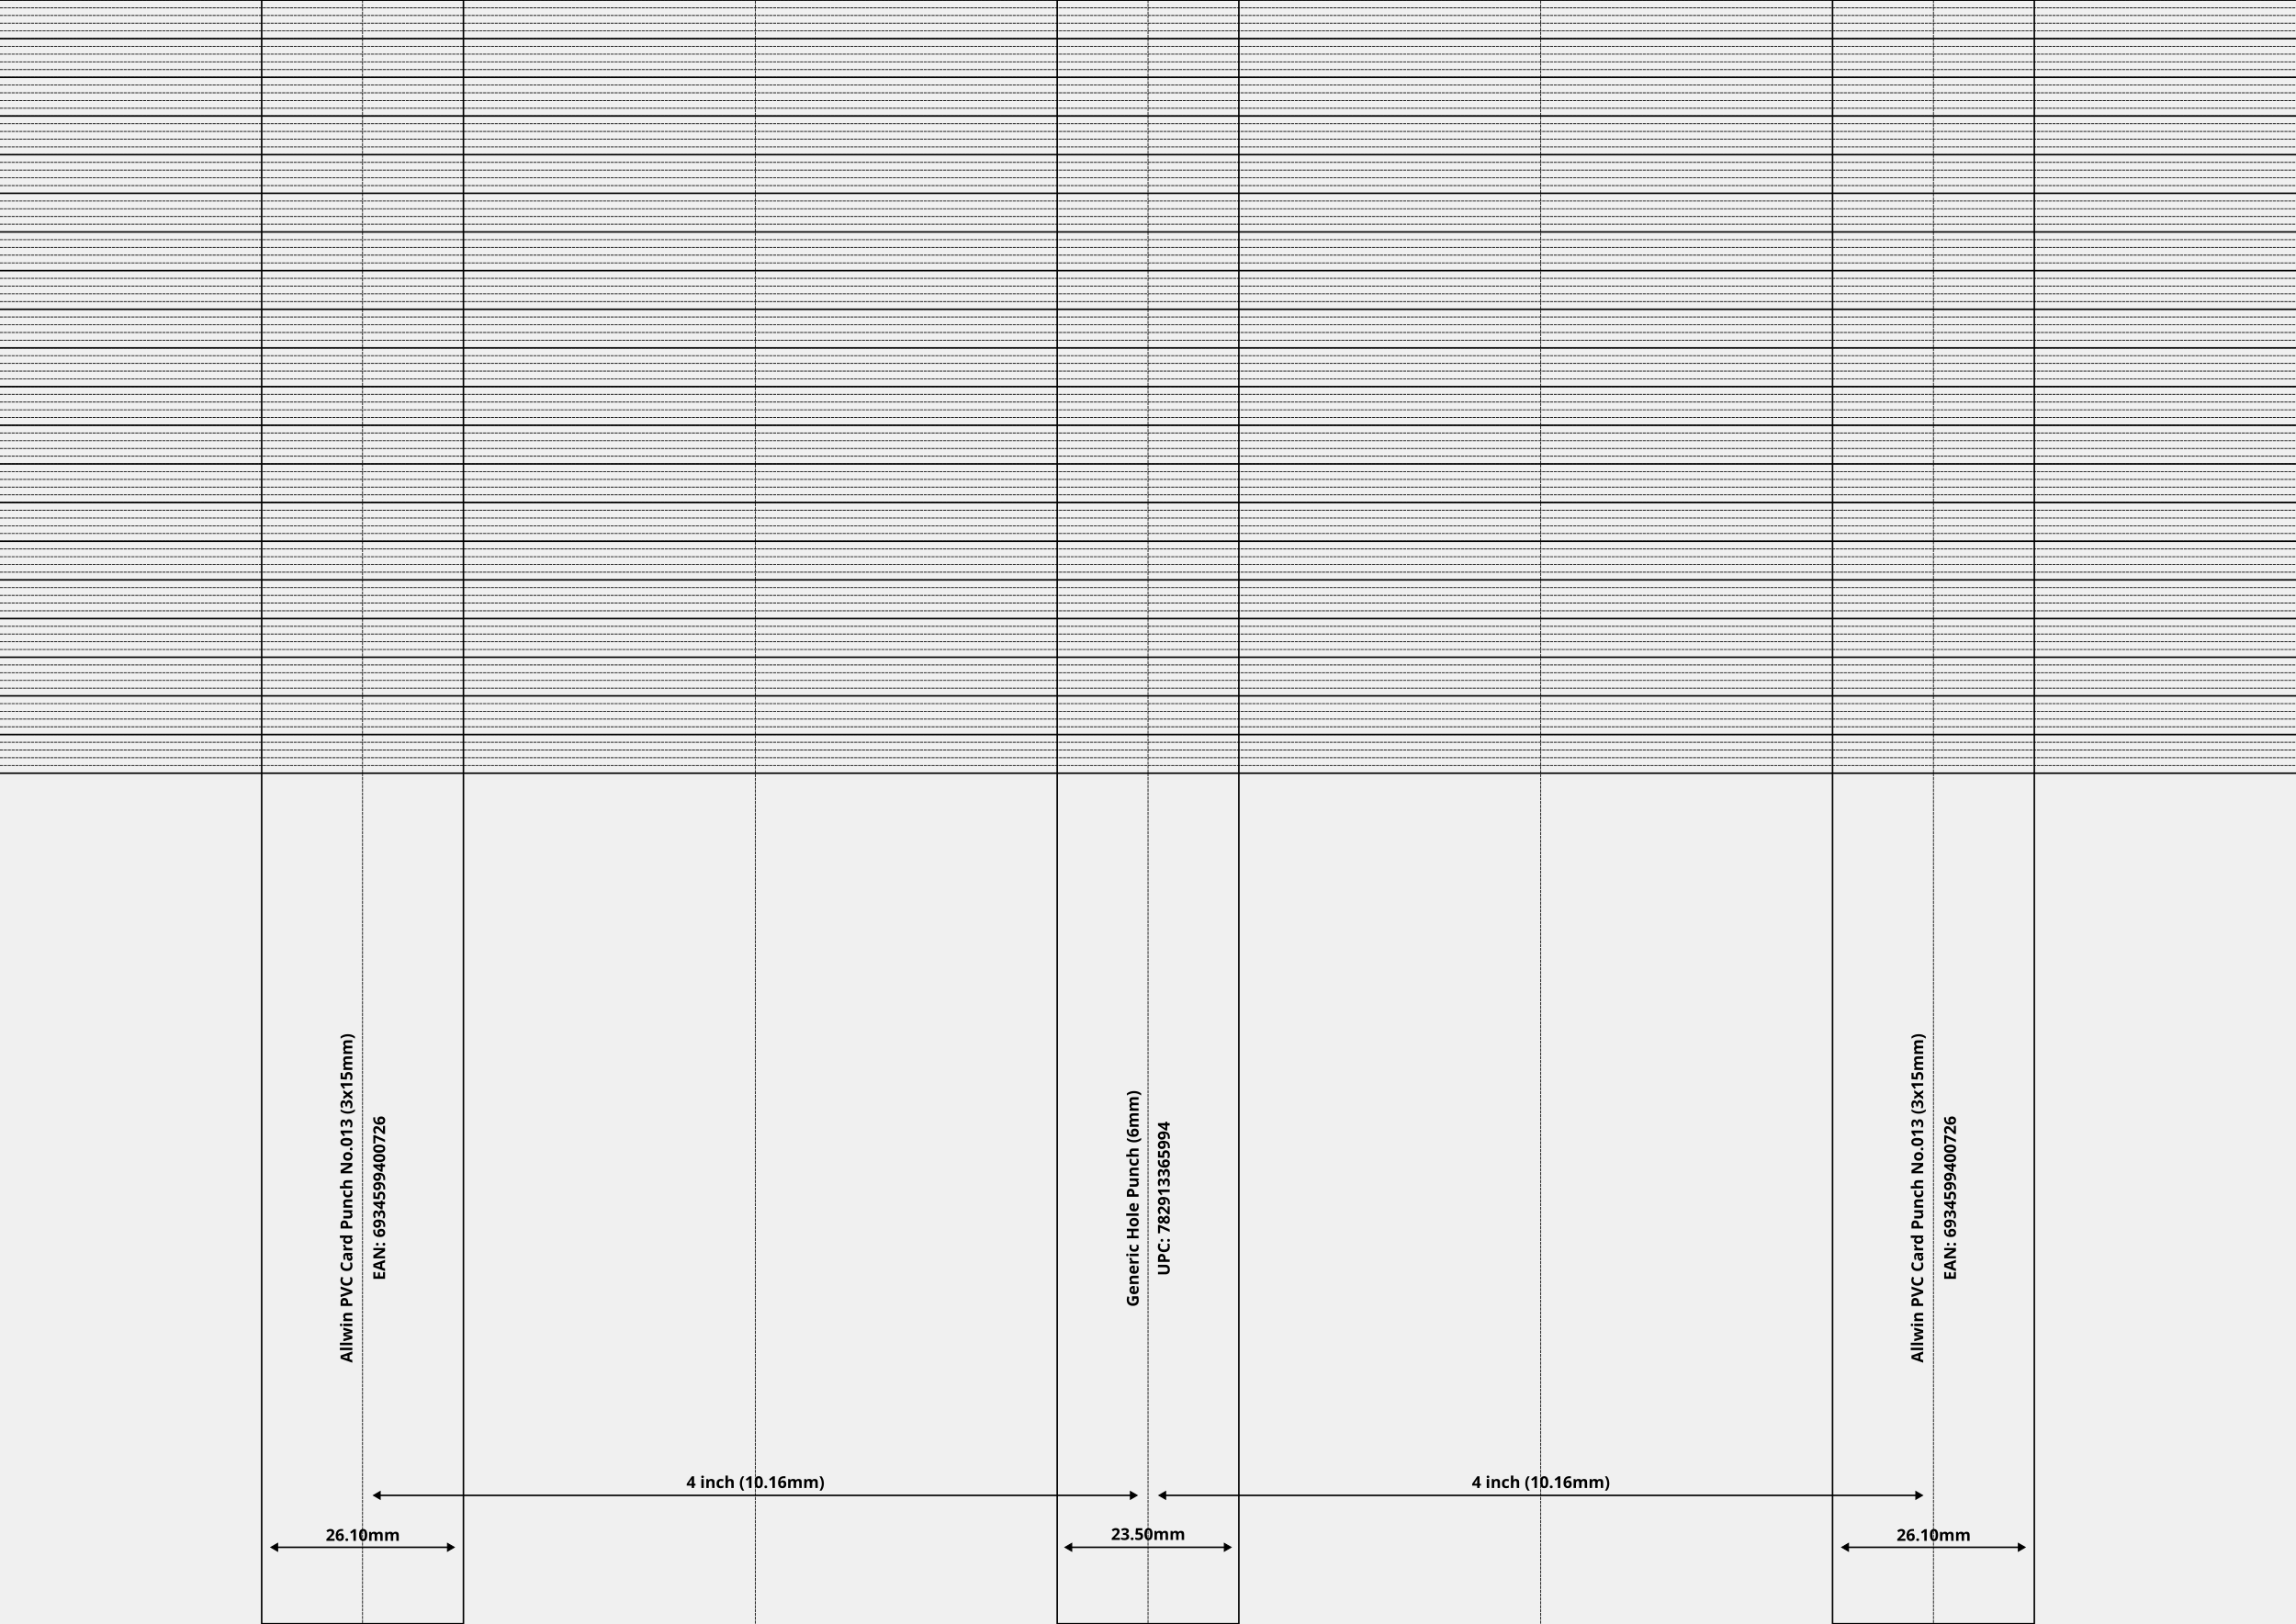
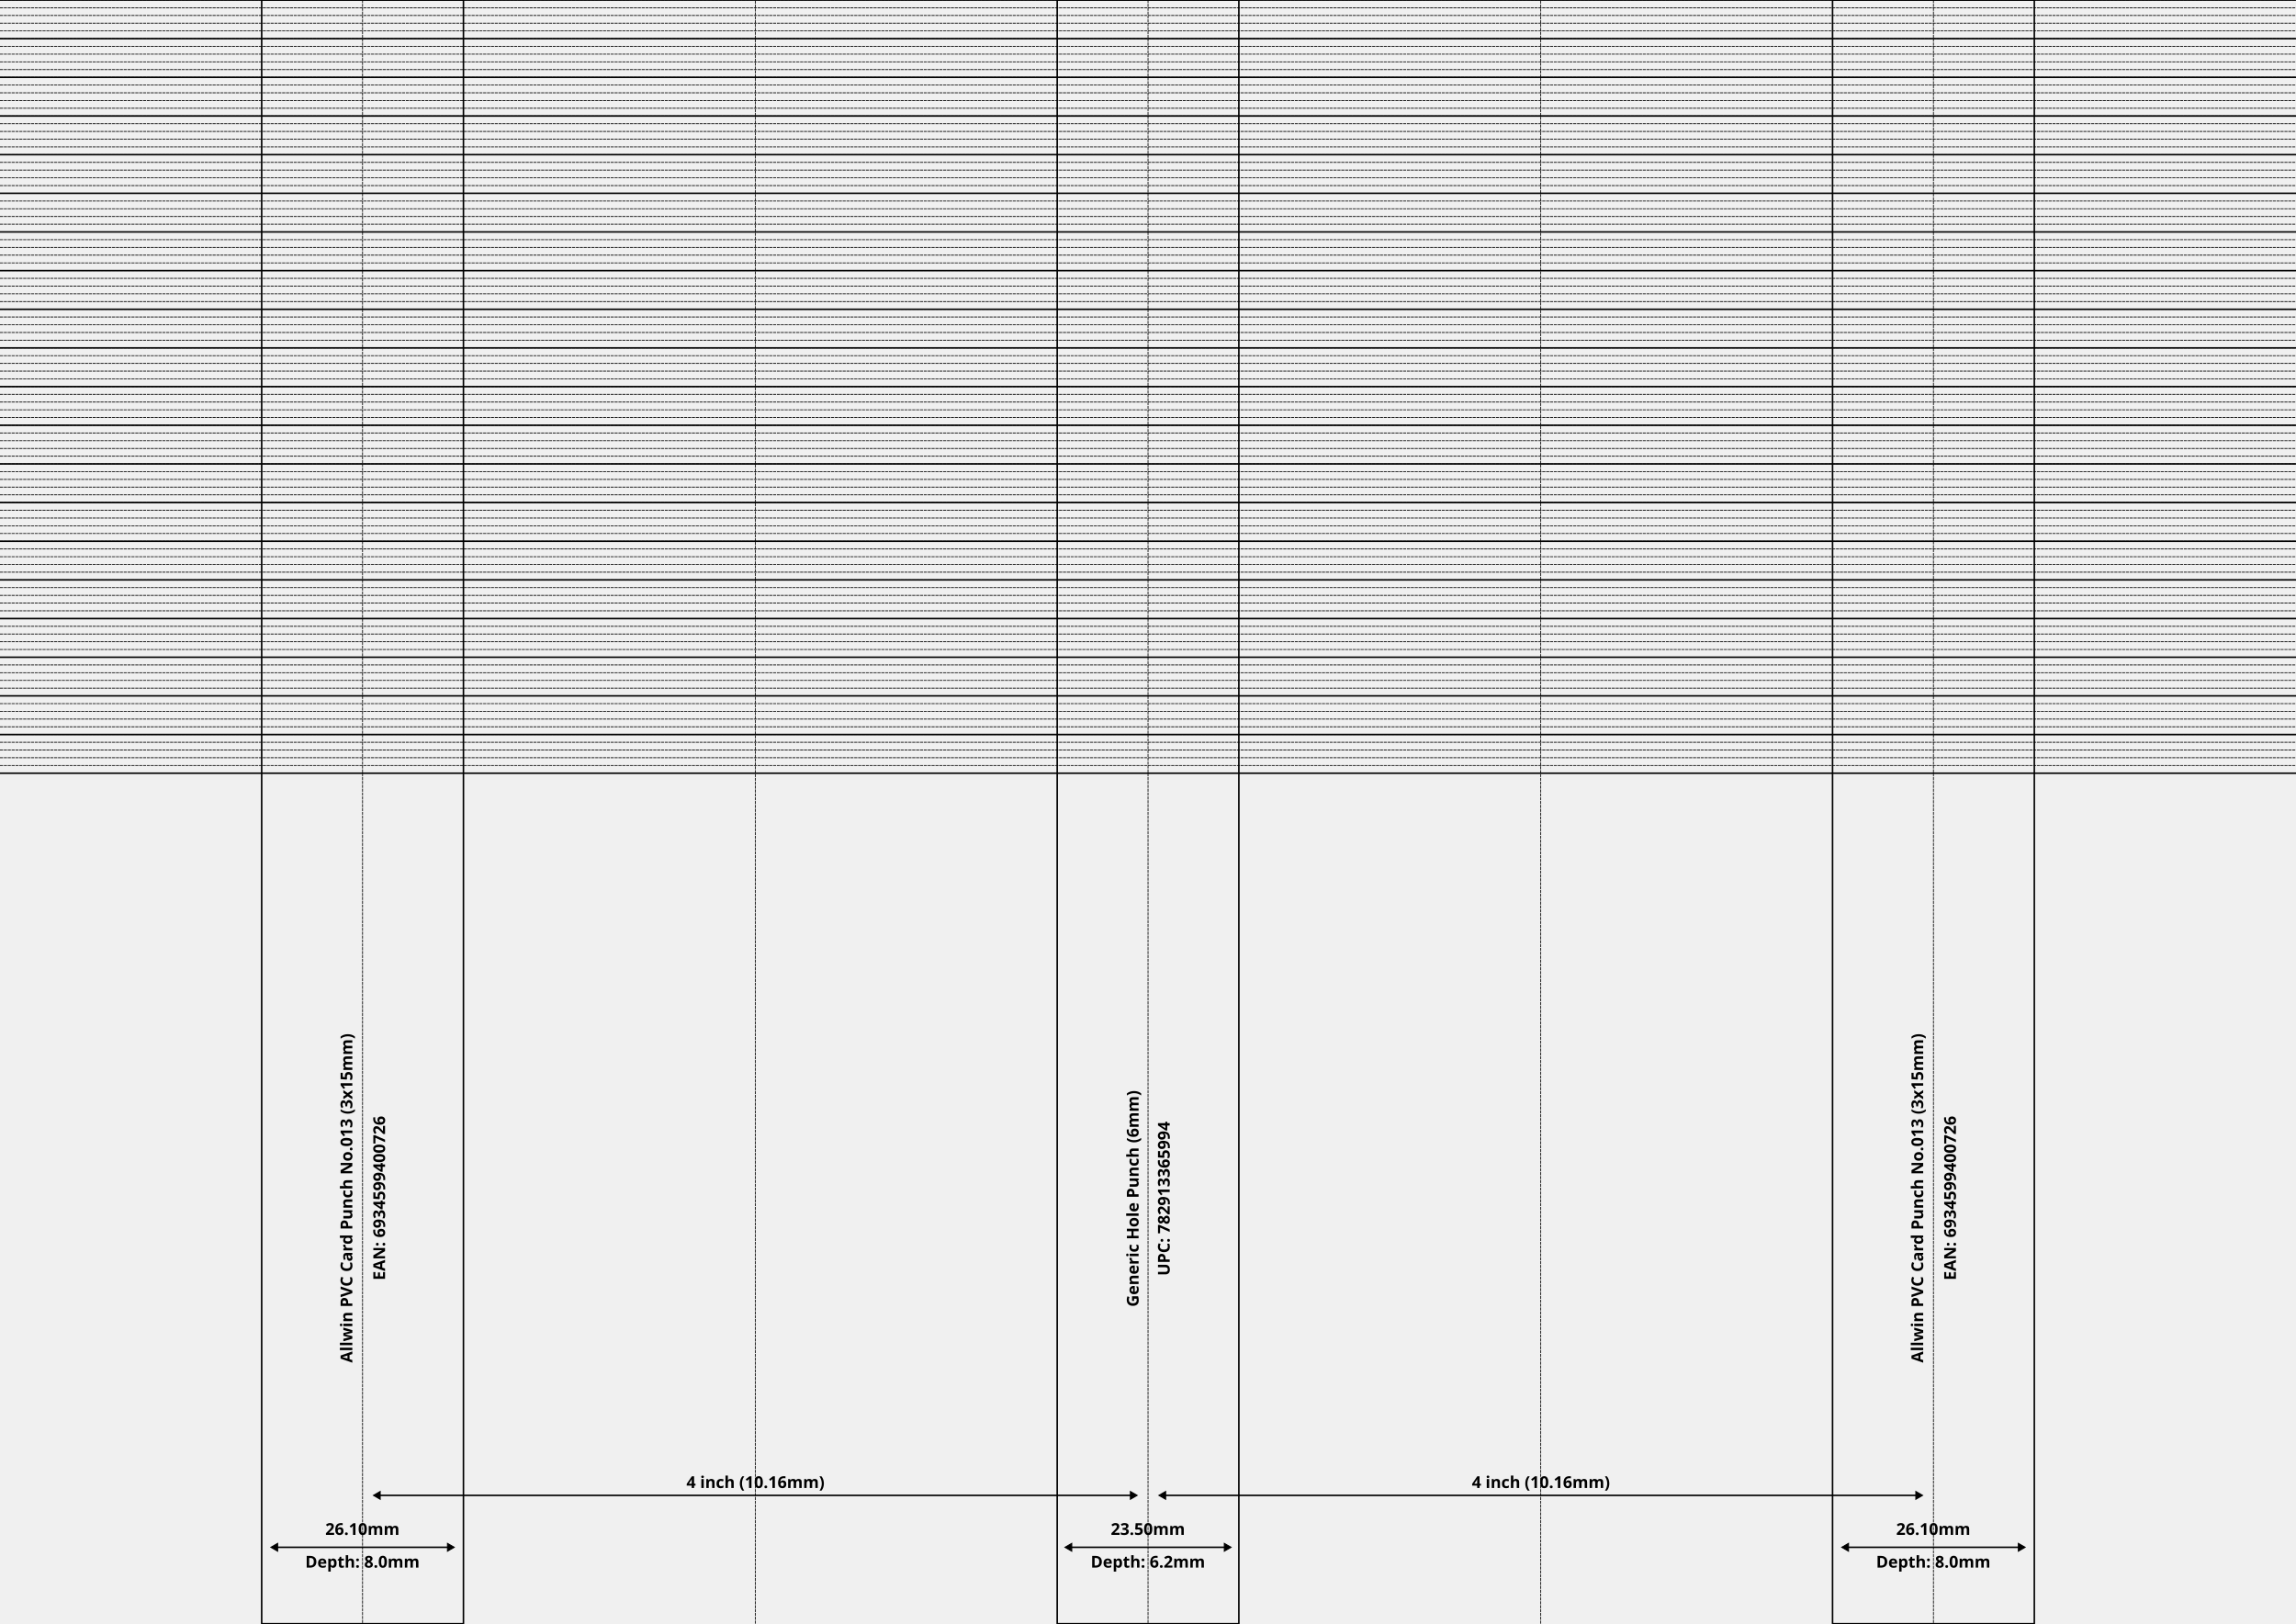
<svg xmlns="http://www.w3.org/2000/svg" width="297mm" height="210mm" viewBox="0 0 297 210" version="1.1" id="svg1">
  <defs id="defs1">
    <marker style="overflow:visible" id="marker7" refX="0" refY="0" orient="auto-start-reverse" markerWidth="1" markerHeight="1" viewBox="0 0 1 1" preserveAspectRatio="xMidYMid">
      <path transform="scale(0.5)" style="fill:context-stroke;fill-rule:evenodd;stroke:context-stroke;stroke-width:1pt" d="M 5.77,0 -2.88,5 V -5 Z" id="path7" />
    </marker>
    <marker style="overflow:visible" id="Triangle" refX="0" refY="0" orient="auto-start-reverse" markerWidth="1" markerHeight="1" viewBox="0 0 1 1" preserveAspectRatio="xMidYMid">
      <path transform="scale(0.5)" style="fill:context-stroke;fill-rule:evenodd;stroke:context-stroke;stroke-width:1pt" d="M 5.77,0 -2.88,5 V -5 Z" id="path135" />
    </marker>
    <rect x="287.981" y="520.838" width="265.175" height="45.697" id="rect2" />
    <rect x="287.981" y="520.838" width="265.175" height="45.697" id="rect2-7" />
    <rect x="287.981" y="520.838" width="265.175" height="45.697" id="rect2-2" />
    <marker style="overflow:visible" id="Triangle-3" refX="0" refY="0" orient="auto-start-reverse" markerWidth="1" markerHeight="1" viewBox="0 0 1 1" preserveAspectRatio="xMidYMid">
      <path transform="scale(0.5)" style="fill:context-stroke;fill-rule:evenodd;stroke:context-stroke;stroke-width:1pt" d="M 5.77,0 -2.88,5 V -5 Z" id="path135-6" />
    </marker>
    <marker style="overflow:visible" id="marker7-0" refX="0" refY="0" orient="auto-start-reverse" markerWidth="1" markerHeight="1" viewBox="0 0 1 1" preserveAspectRatio="xMidYMid">
      <path transform="scale(0.5)" style="fill:context-stroke;fill-rule:evenodd;stroke:context-stroke;stroke-width:1pt" d="M 5.77,0 -2.88,5 V -5 Z" id="path7-6" />
    </marker>
    <rect x="287.981" y="520.838" width="265.175" height="45.697" id="rect2-79" />
    <rect x="287.981" y="520.838" width="265.175" height="45.697" id="rect2-79-7" />
    <rect x="287.981" y="520.838" width="265.175" height="45.697" id="rect2-79-7-8" />
    <marker style="overflow:visible" id="marker7-2" refX="0" refY="0" orient="auto-start-reverse" markerWidth="1" markerHeight="1" viewBox="0 0 1 1" preserveAspectRatio="xMidYMid">
      <path transform="scale(0.5)" style="fill:context-stroke;fill-rule:evenodd;stroke:context-stroke;stroke-width:1pt" d="M 5.77,0 -2.88,5 V -5 Z" id="path7-9" />
    </marker>
    <marker style="overflow:visible" id="marker7-2-8" refX="0" refY="0" orient="auto-start-reverse" markerWidth="1" markerHeight="1" viewBox="0 0 1 1" preserveAspectRatio="xMidYMid">
      <path transform="scale(0.5)" style="fill:context-stroke;fill-rule:evenodd;stroke:context-stroke;stroke-width:1pt" d="M 5.77,0 -2.88,5 V -5 Z" id="path7-9-4" />
    </marker>
    <rect x="287.981" y="520.838" width="265.175" height="45.697" id="rect2-79-7-8-6" />
    <rect x="287.981" y="520.838" width="265.175" height="45.697" id="rect2-79-7-8-6-5" />
+     <rect x="287.981" y="520.838" width="265.175" height="45.697" id="rect2-79-7-8-6-5-7" />
  </defs>
  <g id="layer1">
    <path style="fill:#ffffff;fill-rule:evenodd;stroke:#000000;stroke-width:0.1;stroke-linecap:butt;stroke-linejoin:round;stroke-miterlimit:2;stroke-dasharray:0.4,0.1;stroke-dashoffset:0" d="M 148.504,0 V 210" id="path1" />
    <path style="fill:#ffffff;fill-rule:evenodd;stroke:#000000;stroke-width:0.1;stroke-linecap:butt;stroke-linejoin:round;stroke-miterlimit:2;stroke-dasharray:0.4,0.1;stroke-dashoffset:0" d="M 250.1,0 V 210" id="path1-5" />
    <path style="fill:#ffffff;fill-rule:evenodd;stroke:#000000;stroke-width:0.1;stroke-linecap:butt;stroke-linejoin:round;stroke-miterlimit:2;stroke-dasharray:0.4,0.1;stroke-dashoffset:0" d="M 46.9,0 V 210" id="path1-5-2" />
    <rect style="fill:none;fill-rule:evenodd;stroke:#000000;stroke-width:0.2;stroke-linecap:butt;stroke-linejoin:round;stroke-miterlimit:2;stroke-dasharray:none" id="rect1" width="23.5" height="210" x="136.754" y="0" />
    <rect style="fill:none;fill-rule:evenodd;stroke:#000000;stroke-width:0.2;stroke-linecap:butt;stroke-linejoin:round;stroke-miterlimit:2;stroke-dasharray:none" id="rect1-7" width="26.1" height="210" x="237.05" y="0" />
    <rect style="fill:none;fill-rule:evenodd;stroke:#000000;stroke-width:0.2;stroke-linecap:butt;stroke-linejoin:round;stroke-miterlimit:2;stroke-dasharray:none" id="rect1-7-6" width="26.1" height="210" x="33.85" y="0" />
    <path style="fill:none;fill-rule:evenodd;stroke:#000000;stroke-width:0.1;stroke-linejoin:round;stroke-miterlimit:2;stroke-dasharray:0.4,0.1;stroke-dashoffset:0" d="M 0,0 H 297 M 0,1 H 297 M 0,2 H 297 M 0,3 H 297 M 0,4 H 297 M 0,5 H 297 M 0,6 H 297 M 0,7 H 297 M 0,8 H 297 M 0,9 H 297 M 0,10 H 297 M 0,11 H 297 M 0,12 H 297 M 0,13 H 297 M 0,14 H 297 M 0,15 H 297 M 0,16 H 297 M 0,17 H 297 M 0,18 H 297 M 0,19 H 297 M 0,20 H 297 M 0,21 H 297 M 0,22 H 297 M 0,23 H 297 M 0,24 H 297 M 0,25 H 297 M 0,26 H 297 M 0,27 H 297 M 0,28 H 297 M 0,29 H 297 M 0,30 H 297 M 0,31 H 297 M 0,32 H 297 M 0,33 H 297 M 0,34 H 297 M 0,35 H 297 M 0,36 H 297 M 0,37 H 297 M 0,38 H 297 M 0,39 H 297 M 0,40 H 297 M 0,41 H 297 M 0,42 H 297 M 0,43 H 297 M 0,44 H 297 M 0,45 H 297 M 0,46 H 297 M 0,47 H 297 M 0,48 H 297 M 0,49 H 297 M 0,50 H 297 M 0,51 H 297 M 0,52 H 297 M 0,53 H 297 M 0,54 H 297 M 0,55 H 297 M 0,56 H 297 M 0,57 H 297 M 0,58 H 297 M 0,59 H 297 M 0,60 H 297 M 0,61 H 297 M 0,62 H 297 M 0,63 H 297 M 0,64 H 297 M 0,65 H 297 M 0,66 H 297 M 0,67 H 297 M 0,68 H 297 M 0,69 H 297 M 0,70 H 297 M 0,71 H 297 M 0,72 H 297 M 0,73 H 297 M 0,74 H 297 M 0,75 H 297 M 0,76 H 297 M 0,77 H 297 M 0,78 H 297 M 0,79 H 297 M 0,80 H 297 M 0,81 H 297 M 0,82 H 297 M 0,83 H 297 M 0,84 H 297 M 0,85 H 297 M 0,86 H 297 M 0,87 H 297 M 0,88 H 297 M 0,89 H 297 M 0,90 H 297 M 0,91 H 297 M 0,92 H 297 M 0,93 H 297 M 0,94 H 297 M 0,95 H 297 M 0,96 H 297 M 0,97 H 297 M 0,98 H 297 M 0,99 h 297" id="path2" />
    <path style="fill:none;fill-rule:evenodd;stroke:#000000;stroke-width:0.2;stroke-linejoin:round;stroke-miterlimit:2;stroke-dasharray:none;stroke-dashoffset:0" d="M 0,0 H 297 M 0,5 H 297 M 0,10 H 297 M 0,15 H 297 M 0,20 H 297 M 0,25 H 297 M 0,30 H 297 M 0,35 H 297 M 0,40 H 297 M 0,45 H 297 M 0,50 H 297 M 0,55 H 297 M 0,60 H 297 M 0,65 H 297 M 0,70 H 297 M 0,75 H 297 M 0,80 H 297 M 0,85 H 297 M 0,90 H 297 M 0,95 H 297 M 0,100 h 297" id="path3" />
    <path style="fill:none;fill-rule:evenodd;stroke:#000000;stroke-width:0.1;stroke-linejoin:round;stroke-miterlimit:2;stroke-dasharray:0.4, 0.1;stroke-dashoffset:0" d="M 199.302,210 V 0" id="path4" />
    <path style="fill:none;fill-rule:evenodd;stroke:#000000;stroke-width:0.1;stroke-linejoin:round;stroke-miterlimit:2;stroke-dasharray:0.4, 0.1;stroke-dashoffset:0" d="M 97.702,210 V 0" id="path4-4" />
    <path style="fill:none;fill-rule:evenodd;stroke:#000000;stroke-width:0.2;stroke-dasharray:none;marker-start:url(#Triangle);marker-end:url(#marker7)" d="M 48.891,193.402 H 146.513" id="path5" />
    <path style="fill:none;fill-rule:evenodd;stroke:#000000;stroke-width:0.2;stroke-dasharray:none;marker-start:url(#Triangle-3);marker-end:url(#marker7-0)" d="m 150.492,193.402 h 97.621" id="path5-6" />
    <path style="fill:none;fill-rule:evenodd;stroke:#000000;stroke-width:0.2;stroke-dasharray:none;marker-start:url(#marker7);marker-end:url(#marker7)" d="m 138.344,200.117 h 20.32" id="path8" />
    <path style="fill:none;fill-rule:evenodd;stroke:#000000;stroke-width:0.2;stroke-dasharray:none;marker-start:url(#marker7-2);marker-end:url(#marker7-2)" d="m 238.823,200.117 h 22.553" id="path8-9" />
    <path style="fill:none;fill-rule:evenodd;stroke:#000000;stroke-width:0.2;stroke-dasharray:none;marker-start:url(#marker7-2-8);marker-end:url(#marker7-2-8)" d="m 35.623,200.117 h 22.553" id="path8-9-6" />
    <text xml:space="preserve" transform="matrix(0,-0.2645833,0.2645833,0,-94.95077,266.2333)" id="text1" style="font-style:normal;font-variant:normal;font-weight:bold;font-stretch:normal;font-size:8px;line-height:2;font-family:'Noto Sans';-inkscape-font-specification:'Noto Sans, Bold';font-variant-ligatures:none;font-variant-caps:normal;font-variant-numeric:normal;font-variant-east-asian:normal;text-align:center;letter-spacing:0px;word-spacing:0px;white-space:pre;shape-inside:url(#rect2);display:inline" x="-34.356" y="0">
-       <tspan x="340.118" y="531.117" id="tspan1">Allwin PVC Card Punch No.013 (3x15mm)
+       <tspan x="340.118" y="531.117" id="tspan7">Allwin PVC Card Punch No.013 (3x15mm)
</tspan>
-       <tspan x="380.393" y="547.117" id="tspan2">EAN: 6934599400726</tspan>
+       <tspan x="380.393" y="547.117" id="tspan12">EAN: 6934599400726</tspan>
    </text>
    <text xml:space="preserve" transform="matrix(0,-0.2645833,0.2645833,0,6.864895,266.2947)" id="text1-3" style="font-style:normal;font-variant:normal;font-weight:bold;font-stretch:normal;font-size:8px;line-height:1.9;font-family:'Noto Sans';-inkscape-font-specification:'Noto Sans, Bold';font-variant-ligatures:none;font-variant-caps:normal;font-variant-numeric:normal;font-variant-east-asian:normal;text-align:center;letter-spacing:0px;word-spacing:0px;white-space:pre;shape-inside:url(#rect2-7);display:inline" x="-22.218" y="0">
-       <tspan x="367.677" y="530.717" id="tspan3">Generic Hole Punch (6mm)
+       <tspan x="367.677" y="530.717" id="tspan13">Generic Hole Punch (6mm)
</tspan>
-       <tspan x="382.849" y="545.917" id="tspan4">UPC: 782913365994</tspan>
+       <tspan x="382.849" y="545.917" id="tspan14">UPC: 782913365994</tspan>
    </text>
    <text xml:space="preserve" transform="matrix(0,-0.2645833,0.2645833,0,108.2492,266.2333)" id="text1-1" style="font-style:normal;font-variant:normal;font-weight:bold;font-stretch:normal;font-size:8px;line-height:2;font-family:'Noto Sans';-inkscape-font-specification:'Noto Sans, Bold';font-variant-ligatures:none;font-variant-caps:normal;font-variant-numeric:normal;font-variant-east-asian:normal;text-align:center;letter-spacing:0px;word-spacing:0px;white-space:pre;shape-inside:url(#rect2-2);display:inline" x="-34.356" y="0">
-       <tspan x="340.118" y="531.117" id="tspan5">Allwin PVC Card Punch No.013 (3x15mm)
+       <tspan x="340.118" y="531.117" id="tspan15">Allwin PVC Card Punch No.013 (3x15mm)
</tspan>
-       <tspan x="380.393" y="547.117" id="tspan6">EAN: 6934599400726</tspan>
+       <tspan x="380.393" y="547.117" id="tspan16">EAN: 6934599400726</tspan>
    </text>
-     <text xml:space="preserve" transform="matrix(0.2645833,0,0,0.2645833,-64.33648,58.75877)" id="text1-0-9-7-2" style="font-style:normal;font-variant:normal;font-weight:bold;font-stretch:normal;font-size:8px;line-height:2;font-family:'Noto Sans';-inkscape-font-specification:'Noto Sans, Bold';font-variant-ligatures:none;font-variant-caps:normal;font-variant-numeric:normal;font-variant-east-asian:normal;text-align:center;letter-spacing:0px;word-spacing:0px;white-space:pre;shape-inside:url(#rect2-79-7-8-6);display:inline" x="-34.356" y="0">
-       <tspan x="402.421" y="531.117" id="tspan7">26.10mm</tspan>
+     <text xml:space="preserve" transform="matrix(0.2645833,0,0,0.2645833,-64.39151,57.98936)" id="text1-0-9-7-2-4-3" style="font-style:normal;font-variant:normal;font-weight:bold;font-stretch:normal;font-size:8px;line-height:2;font-family:'Noto Sans';-inkscape-font-specification:'Noto Sans, Bold';font-variant-ligatures:none;font-variant-caps:normal;font-variant-numeric:normal;font-variant-east-asian:normal;text-align:center;letter-spacing:0px;word-spacing:0px;white-space:pre;shape-inside:url(#rect2-79-7-8-6-5-7);display:inline" x="-34.356" y="0">
+       <tspan x="402.421" y="531.117" id="tspan17">26.10mm
+ </tspan>
+       <tspan x="392.597" y="547.117" id="tspan18">Depth: 8.0mm</tspan>
    </text>
    <text xml:space="preserve" transform="matrix(0.2645833,0,0,0.2645833,-13.5493,51.92724)" id="text1-0" style="font-style:normal;font-variant:normal;font-weight:bold;font-stretch:normal;font-size:8px;line-height:2;font-family:'Noto Sans';-inkscape-font-specification:'Noto Sans, Bold';font-variant-ligatures:none;font-variant-caps:normal;font-variant-numeric:normal;font-variant-east-asian:normal;text-align:center;letter-spacing:0px;word-spacing:0px;white-space:pre;shape-inside:url(#rect2-79);display:inline" x="-34.356" y="0">
-       <tspan x="386.809" y="531.117" id="tspan8">4 inch (10.16mm)</tspan>
+       <tspan x="386.809" y="531.117" id="tspan19">4 inch (10.16mm)</tspan>
    </text>
-     <text xml:space="preserve" transform="matrix(0.2645833,0,0,0.2645833,37.2527,58.64234)" id="text1-0-9-7" style="font-style:normal;font-variant:normal;font-weight:bold;font-stretch:normal;font-size:8px;line-height:2;font-family:'Noto Sans';-inkscape-font-specification:'Noto Sans, Bold';font-variant-ligatures:none;font-variant-caps:normal;font-variant-numeric:normal;font-variant-east-asian:normal;text-align:center;letter-spacing:0px;word-spacing:0px;white-space:pre;shape-inside:url(#rect2-79-7-8);display:inline" x="-34.356" y="0">
-       <tspan x="402.421" y="531.117" id="tspan9">23.50mm</tspan>
+     <text xml:space="preserve" transform="matrix(0.2645833,0,0,0.2645833,37.21249,57.98935)" id="text1-0-9-7" style="font-style:normal;font-variant:normal;font-weight:bold;font-stretch:normal;font-size:8px;line-height:2;font-family:'Noto Sans';-inkscape-font-specification:'Noto Sans, Bold';font-variant-ligatures:none;font-variant-caps:normal;font-variant-numeric:normal;font-variant-east-asian:normal;text-align:center;letter-spacing:0px;word-spacing:0px;white-space:pre;shape-inside:url(#rect2-79-7-8);display:inline" x="-34.356" y="0">
+       <tspan x="402.421" y="531.117" id="tspan20">23.50mm
+ </tspan>
+       <tspan x="392.597" y="547.117" id="tspan21">Depth: 6.2mm</tspan>
    </text>
    <text xml:space="preserve" transform="matrix(0.2645833,0,0,0.2645833,88.0507,51.92724)" id="text1-0-9" style="font-style:normal;font-variant:normal;font-weight:bold;font-stretch:normal;font-size:8px;line-height:2;font-family:'Noto Sans';-inkscape-font-specification:'Noto Sans, Bold';font-variant-ligatures:none;font-variant-caps:normal;font-variant-numeric:normal;font-variant-east-asian:normal;text-align:center;letter-spacing:0px;word-spacing:0px;white-space:pre;shape-inside:url(#rect2-79-7);display:inline" x="-34.356" y="0">
-       <tspan x="386.809" y="531.117" id="tspan10">4 inch (10.16mm)</tspan>
+       <tspan x="386.809" y="531.117" id="tspan22">4 inch (10.16mm)</tspan>
    </text>
-     <text xml:space="preserve" transform="matrix(0.2645833,0,0,0.2645833,138.8635,58.75877)" id="text1-0-9-7-2-4" style="font-style:normal;font-variant:normal;font-weight:bold;font-stretch:normal;font-size:8px;line-height:2;font-family:'Noto Sans';-inkscape-font-specification:'Noto Sans, Bold';font-variant-ligatures:none;font-variant-caps:normal;font-variant-numeric:normal;font-variant-east-asian:normal;text-align:center;letter-spacing:0px;word-spacing:0px;white-space:pre;shape-inside:url(#rect2-79-7-8-6-5);display:inline" x="-34.356" y="0">
-       <tspan x="402.421" y="531.117" id="tspan11">26.10mm</tspan>
+     <text xml:space="preserve" transform="matrix(0.2645833,0,0,0.2645833,138.8085,57.98936)" id="text1-0-9-7-2-4" style="font-style:normal;font-variant:normal;font-weight:bold;font-stretch:normal;font-size:8px;line-height:2;font-family:'Noto Sans';-inkscape-font-specification:'Noto Sans, Bold';font-variant-ligatures:none;font-variant-caps:normal;font-variant-numeric:normal;font-variant-east-asian:normal;text-align:center;letter-spacing:0px;word-spacing:0px;white-space:pre;shape-inside:url(#rect2-79-7-8-6-5);display:inline" x="-34.356" y="0">
+       <tspan x="402.421" y="531.117" id="tspan23">26.10mm
+ </tspan>
+       <tspan x="392.597" y="547.117" id="tspan24">Depth: 8.0mm</tspan>
    </text>
  </g>
</svg>
